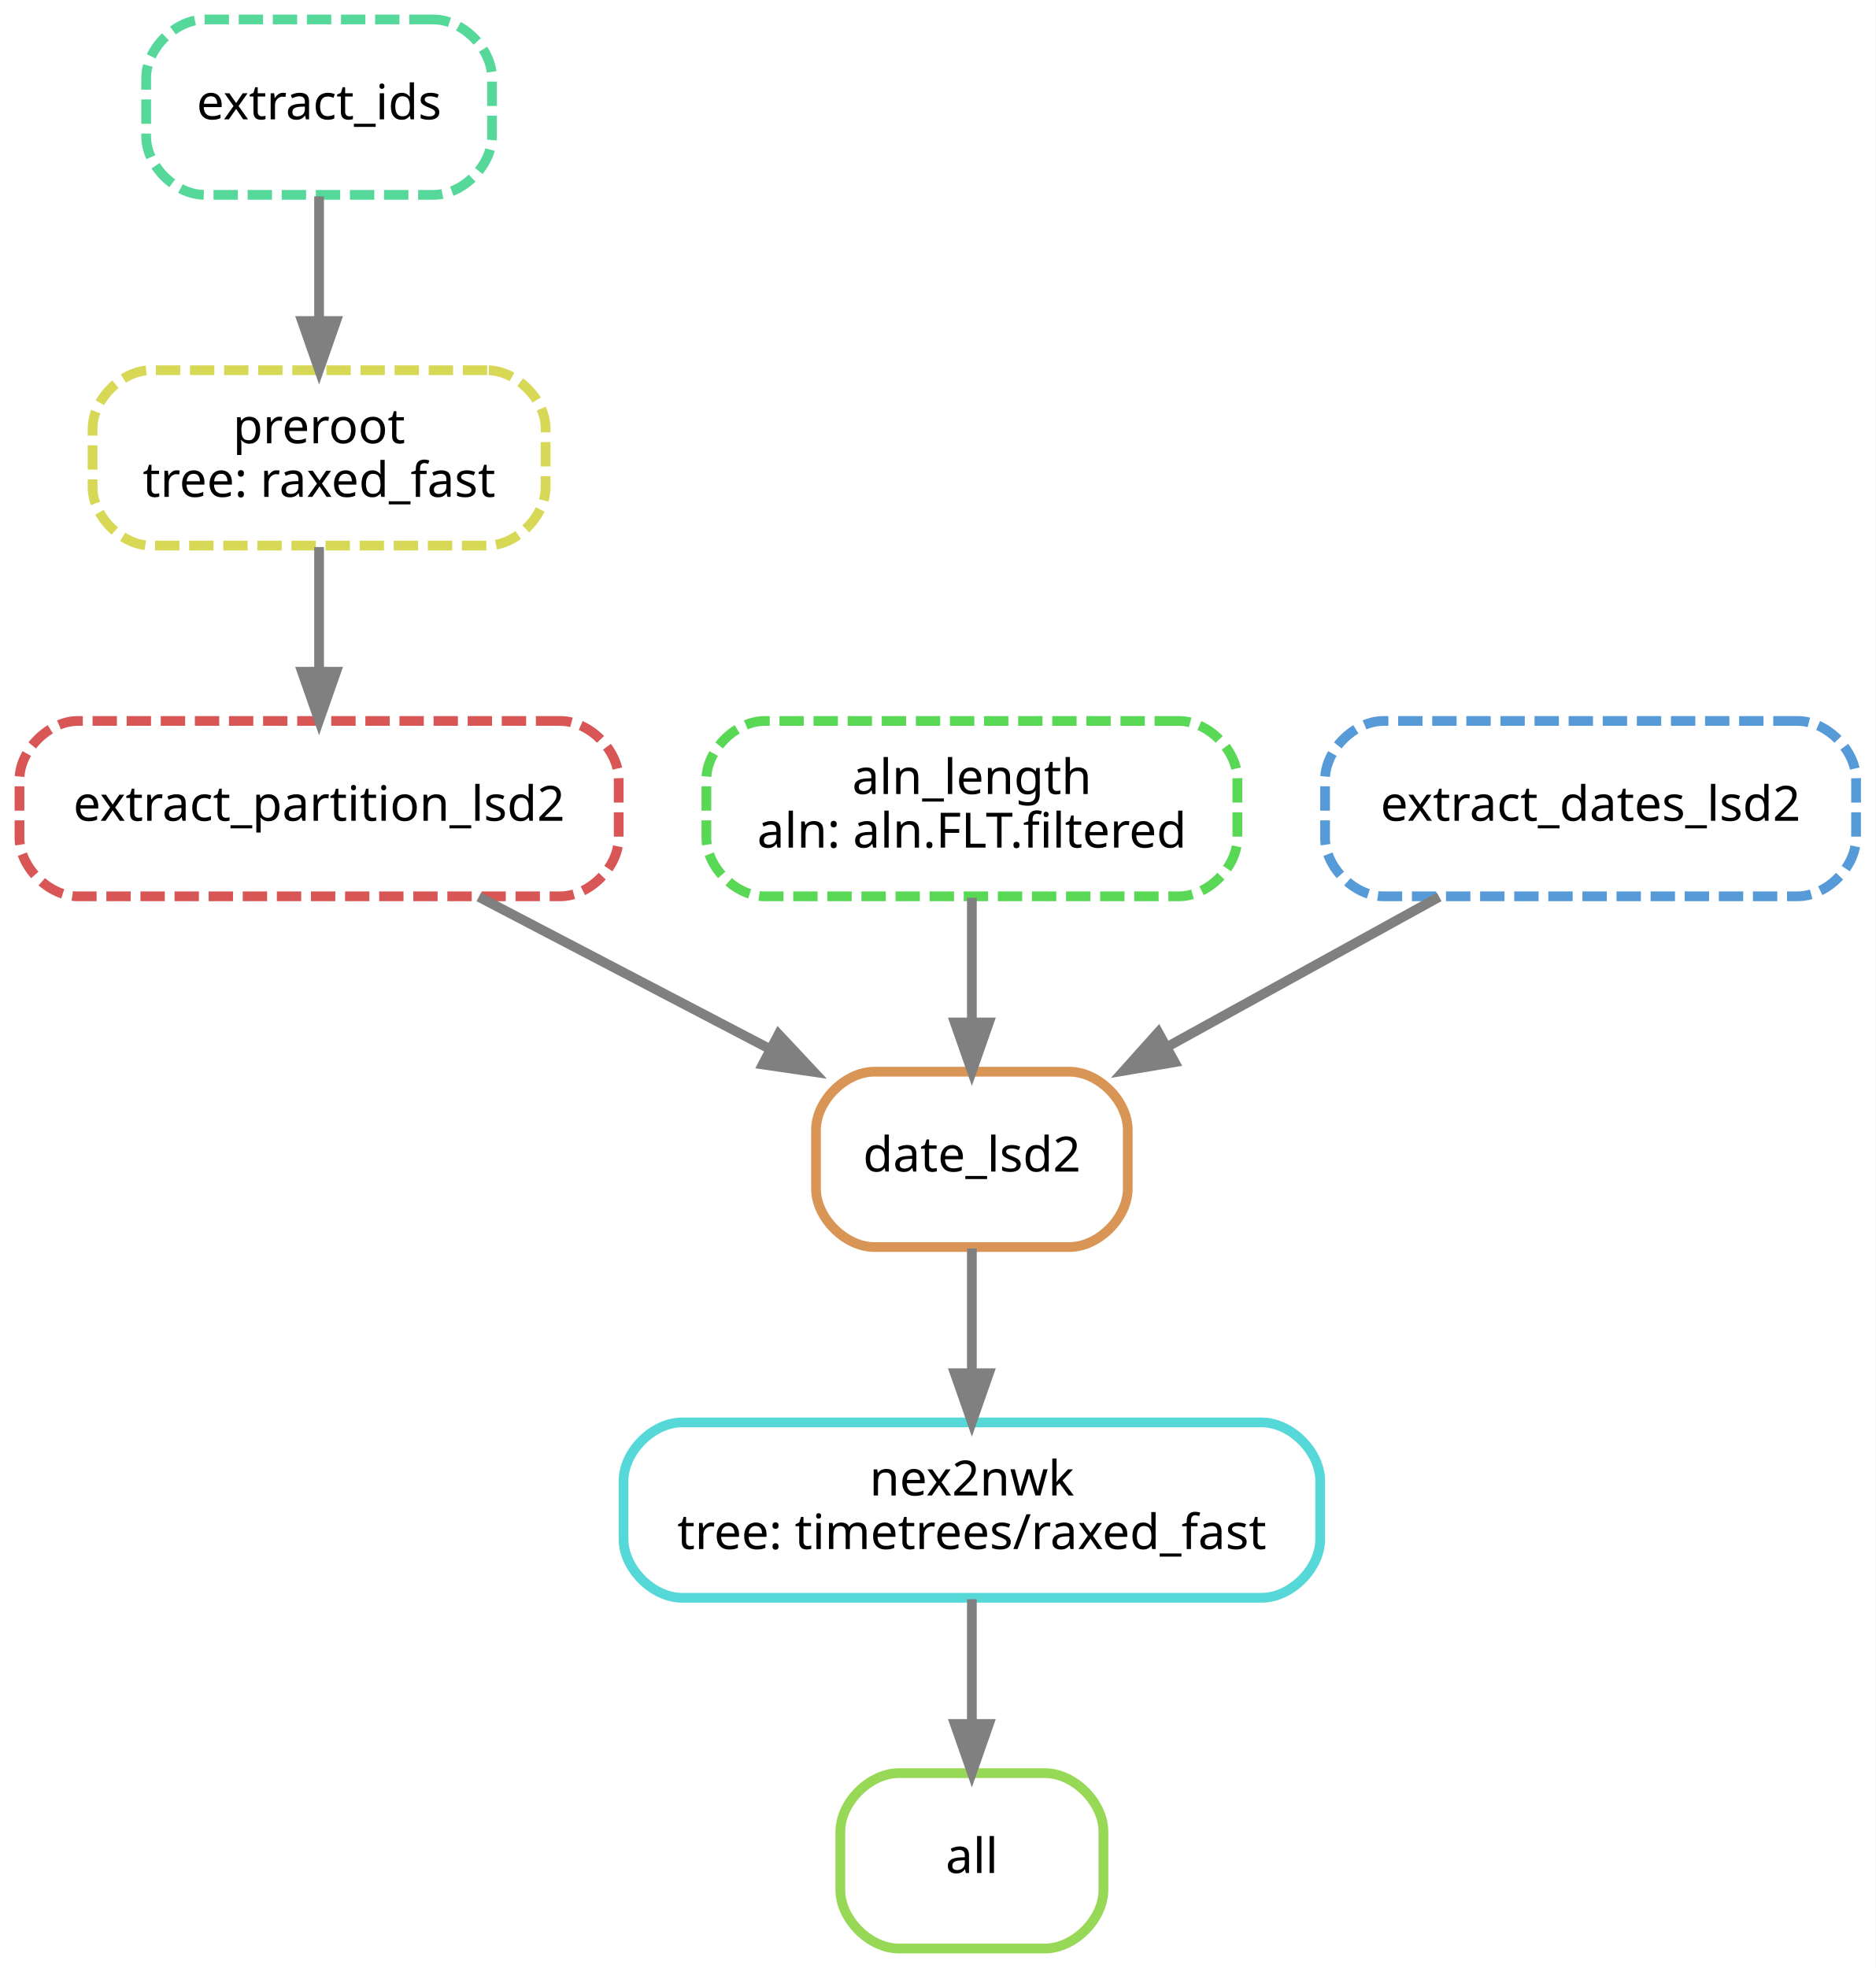
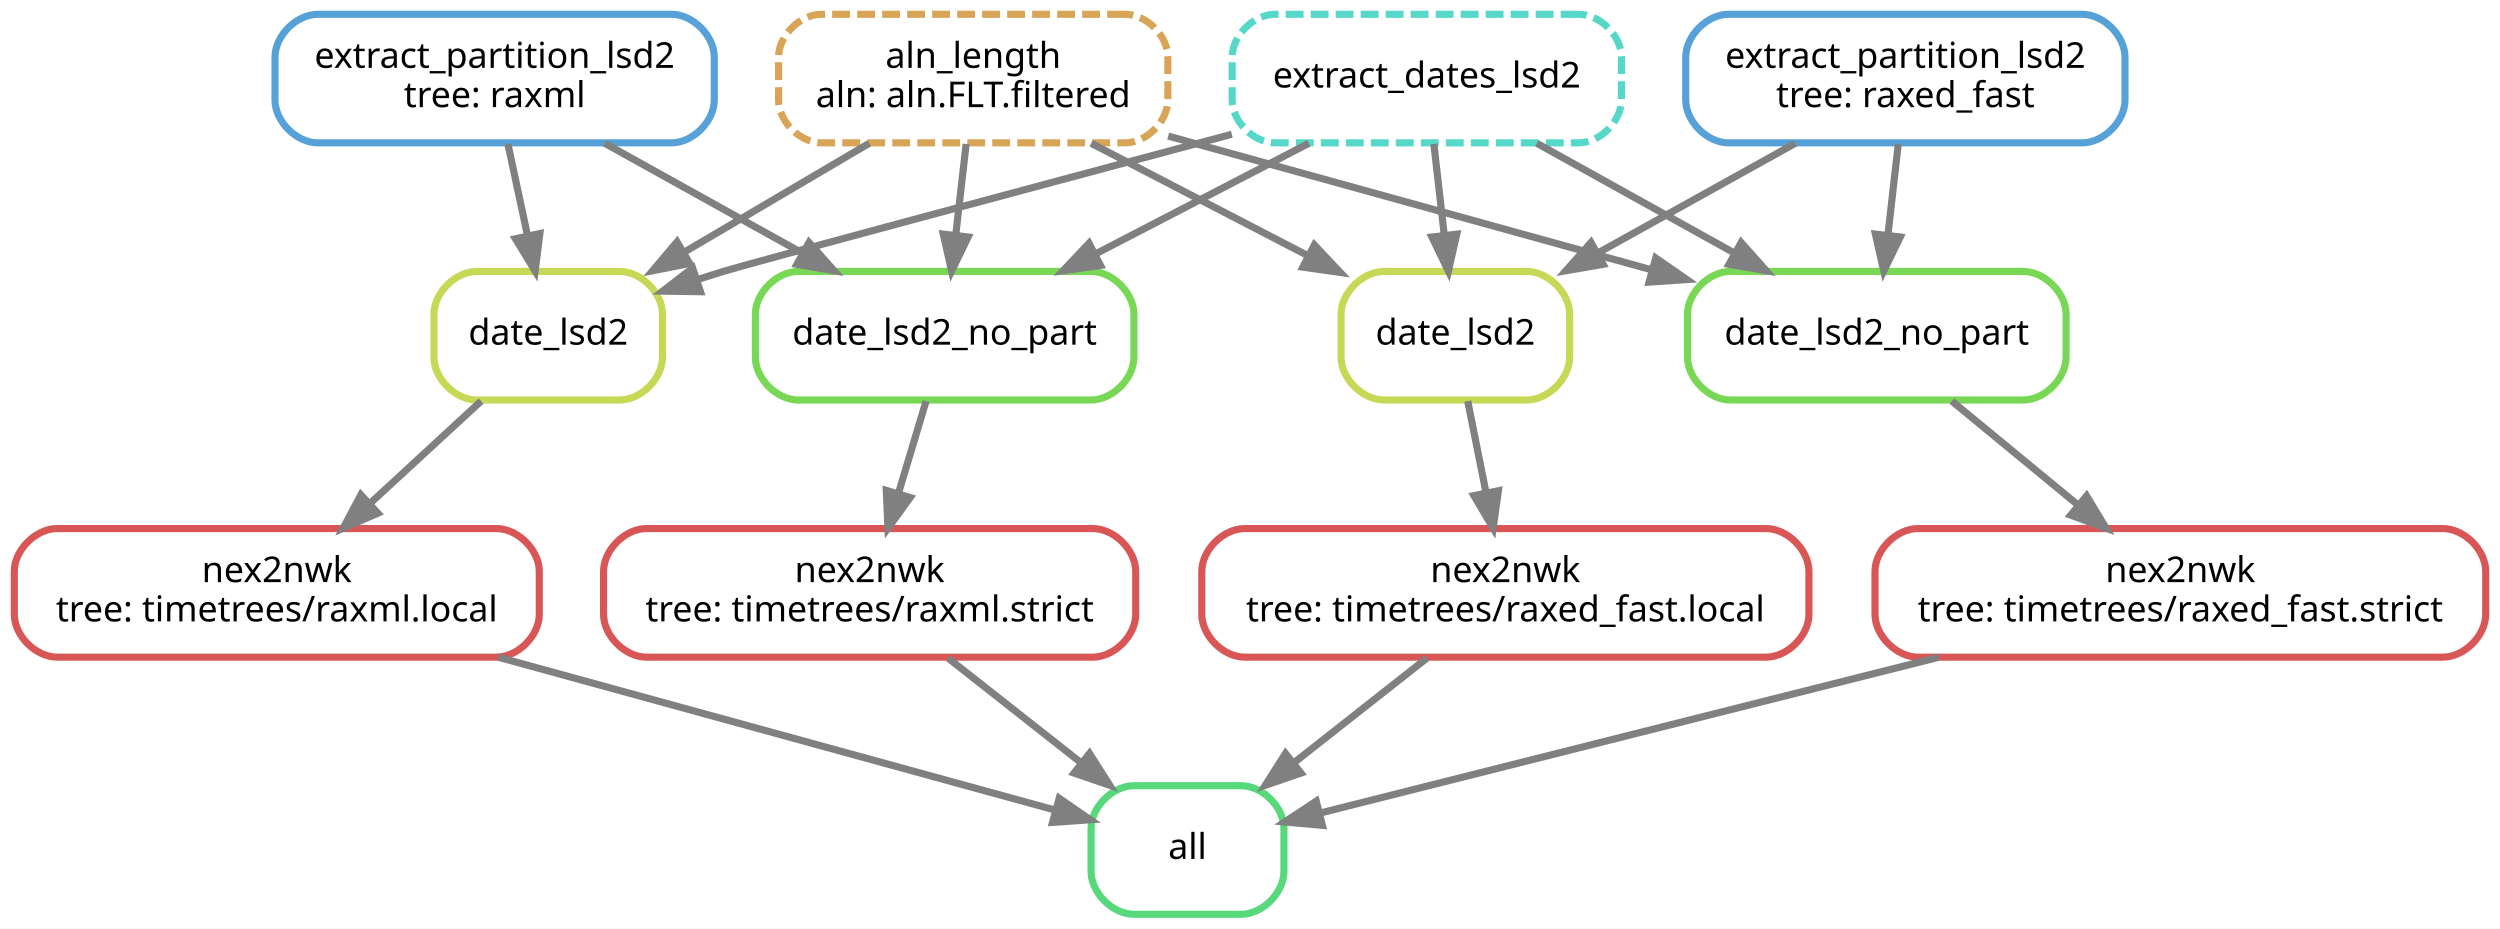
- <svg xmlns="http://www.w3.org/2000/svg" width="385pt" height="404pt" viewBox="0.00 0.00 385.00 404.00">
-   <g id="graph0" class="graph" transform="scale(1 1) rotate(0) translate(4 400)">
-     <polygon fill="white" stroke="transparent" points="-4,4 -4,-400 381,-400 381,4 -4,4" />
+ <svg xmlns="http://www.w3.org/2000/svg" width="700pt" height="260pt" viewBox="0.00 0.00 700.00 260.00">
+   <g id="graph0" class="graph" transform="scale(1 1) rotate(0) translate(4 256)">
+     <polygon fill="white" stroke="transparent" points="-4,4 -4,-256 696,-256 696,4 -4,4" />
    <g id="node1" class="node">
-       <path fill="none" stroke="#97d856" stroke-width="2" d="M210.5,-36C210.5,-36 180.5,-36 180.5,-36 174.5,-36 168.5,-30 168.5,-24 168.5,-24 168.5,-12 168.5,-12 168.5,-6 174.5,0 180.5,0 180.5,0 210.5,0 210.5,0 216.5,0 222.5,-6 222.5,-12 222.5,-12 222.5,-24 222.5,-24 222.5,-30 216.5,-36 210.5,-36" />
-       <text text-anchor="middle" x="195.5" y="-15.5" font-family="sans" font-size="10.00">all</text>
+       <path fill="none" stroke="#56d87b" stroke-width="2" d="M343.5,-36C343.5,-36 313.5,-36 313.5,-36 307.5,-36 301.5,-30 301.5,-24 301.5,-24 301.5,-12 301.5,-12 301.5,-6 307.5,0 313.5,0 313.5,0 343.5,0 343.5,0 349.5,0 355.5,-6 355.5,-12 355.5,-12 355.5,-24 355.5,-24 355.5,-30 349.5,-36 343.5,-36" />
+       <text text-anchor="middle" x="328.5" y="-15.5" font-family="sans" font-size="10.00">all</text>
    </g>
    <g id="node2" class="node">
-       <path fill="none" stroke="#56d8d8" stroke-width="2" d="M255,-108C255,-108 136,-108 136,-108 130,-108 124,-102 124,-96 124,-96 124,-84 124,-84 124,-78 130,-72 136,-72 136,-72 255,-72 255,-72 261,-72 267,-78 267,-84 267,-84 267,-96 267,-96 267,-102 261,-108 255,-108" />
-       <text text-anchor="middle" x="195.5" y="-93" font-family="sans" font-size="10.00">nex2nwk</text>
-       <text text-anchor="middle" x="195.5" y="-82" font-family="sans" font-size="10.00">tree: timetrees/raxed_fast</text>
+       <path fill="none" stroke="#d85656" stroke-width="2" d="M135,-108C135,-108 12,-108 12,-108 6,-108 0,-102 0,-96 0,-96 0,-84 0,-84 0,-78 6,-72 12,-72 12,-72 135,-72 135,-72 141,-72 147,-78 147,-84 147,-84 147,-96 147,-96 147,-102 141,-108 135,-108" />
+       <text text-anchor="middle" x="73.5" y="-93" font-family="sans" font-size="10.00">nex2nwk</text>
+       <text text-anchor="middle" x="73.5" y="-82" font-family="sans" font-size="10.00">tree: timetrees/raxml.local</text>
    </g>
    <g id="edge1" class="edge">
-       <path fill="none" stroke="grey" stroke-width="2" d="M195.5,-71.7C195.5,-63.98 195.5,-54.71 195.5,-46.11" />
-       <polygon fill="grey" stroke="grey" stroke-width="2" points="199,-46.1 195.5,-36.1 192,-46.1 199,-46.1" />
+       <path fill="none" stroke="grey" stroke-width="2" d="M135.55,-71.97C184.34,-58.57 250.68,-40.36 291.49,-29.16" />
+       <polygon fill="grey" stroke="grey" stroke-width="2" points="292.57,-32.49 301.29,-26.47 290.72,-25.74 292.57,-32.49" />
    </g>
    <g id="node3" class="node">
-       <path fill="none" stroke="#d89556" stroke-width="2" d="M215.5,-180C215.5,-180 175.5,-180 175.5,-180 169.5,-180 163.5,-174 163.5,-168 163.5,-168 163.5,-156 163.5,-156 163.5,-150 169.5,-144 175.5,-144 175.5,-144 215.5,-144 215.5,-144 221.5,-144 227.5,-150 227.5,-156 227.5,-156 227.5,-168 227.5,-168 227.5,-174 221.5,-180 215.5,-180" />
-       <text text-anchor="middle" x="195.5" y="-159.5" font-family="sans" font-size="10.00">date_lsd2</text>
+       <path fill="none" stroke="#c6d856" stroke-width="2" d="M169.5,-180C169.5,-180 129.5,-180 129.5,-180 123.5,-180 117.5,-174 117.5,-168 117.5,-168 117.5,-156 117.5,-156 117.5,-150 123.5,-144 129.5,-144 129.5,-144 169.5,-144 169.5,-144 175.5,-144 181.5,-150 181.5,-156 181.5,-156 181.5,-168 181.5,-168 181.5,-174 175.5,-180 169.5,-180" />
+       <text text-anchor="middle" x="149.5" y="-159.5" font-family="sans" font-size="10.00">date_lsd2</text>
+     </g>
+     <g id="edge5" class="edge">
+       <path fill="none" stroke="grey" stroke-width="2" d="M130.71,-143.7C121.33,-135.05 109.82,-124.45 99.59,-115.03" />
+       <polygon fill="grey" stroke="grey" stroke-width="2" points="101.8,-112.3 92.07,-108.1 97.05,-117.45 101.8,-112.3" />
+     </g>
+     <g id="node4" class="node">
+       <path fill="none" stroke="#56a2d8" stroke-width="2" d="M184,-252C184,-252 85,-252 85,-252 79,-252 73,-246 73,-240 73,-240 73,-228 73,-228 73,-222 79,-216 85,-216 85,-216 184,-216 184,-216 190,-216 196,-222 196,-228 196,-228 196,-240 196,-240 196,-246 190,-252 184,-252" />
+       <text text-anchor="middle" x="134.5" y="-237" font-family="sans" font-size="10.00">extract_partition_lsd2</text>
+       <text text-anchor="middle" x="134.5" y="-226" font-family="sans" font-size="10.00">tree: raxml</text>
+     </g>
+     <g id="edge6" class="edge">
+       <path fill="none" stroke="grey" stroke-width="2" d="M138.21,-215.7C139.86,-207.98 141.85,-198.71 143.69,-190.11" />
+       <polygon fill="grey" stroke="grey" stroke-width="2" points="147.16,-190.62 145.83,-180.1 140.32,-189.15 147.16,-190.62" />
+     </g>
+     <g id="node8" class="node">
+       <path fill="none" stroke="#78d856" stroke-width="2" d="M301.5,-180C301.5,-180 219.5,-180 219.5,-180 213.5,-180 207.5,-174 207.5,-168 207.5,-168 207.5,-156 207.5,-156 207.5,-150 213.5,-144 219.5,-144 219.5,-144 301.5,-144 301.5,-144 307.5,-144 313.5,-150 313.5,-156 313.5,-156 313.5,-168 313.5,-168 313.5,-174 307.5,-180 301.5,-180" />
+       <text text-anchor="middle" x="260.5" y="-159.5" font-family="sans" font-size="10.00">date_lsd2_no_part</text>
+     </g>
+     <g id="edge10" class="edge">
+       <path fill="none" stroke="grey" stroke-width="2" d="M165.32,-215.88C181.95,-206.64 202.66,-195.13 220.52,-185.21" />
+       <polygon fill="grey" stroke="grey" stroke-width="2" points="222.52,-188.11 229.56,-180.19 219.12,-181.99 222.52,-188.11" />
+     </g>
+     <g id="node5" class="node">
+       <path fill="none" stroke="#d8a456" stroke-width="2" stroke-dasharray="5,2" d="M311,-252C311,-252 226,-252 226,-252 220,-252 214,-246 214,-240 214,-240 214,-228 214,-228 214,-222 220,-216 226,-216 226,-216 311,-216 311,-216 317,-216 323,-222 323,-228 323,-228 323,-240 323,-240 323,-246 317,-252 311,-252" />
+       <text text-anchor="middle" x="268.5" y="-237" font-family="sans" font-size="10.00">aln_length</text>
+       <text text-anchor="middle" x="268.5" y="-226" font-family="sans" font-size="10.00">aln: aln.FLT.filtered</text>
+     </g>
+     <g id="edge7" class="edge">
+       <path fill="none" stroke="grey" stroke-width="2" d="M239.39,-215.88C223.83,-206.72 204.48,-195.34 187.72,-185.48" />
+       <polygon fill="grey" stroke="grey" stroke-width="2" points="189.12,-182.24 178.72,-180.19 185.57,-188.28 189.12,-182.24" />
+     </g>
+     <g id="edge11" class="edge">
+       <path fill="none" stroke="grey" stroke-width="2" d="M266.52,-215.7C265.64,-207.98 264.58,-198.71 263.6,-190.11" />
+       <polygon fill="grey" stroke="grey" stroke-width="2" points="267.07,-189.64 262.45,-180.1 260.11,-190.44 267.07,-189.64" />
+     </g>
+     <g id="node10" class="node">
+       <path fill="none" stroke="#c6d856" stroke-width="2" d="M423.5,-180C423.5,-180 383.5,-180 383.5,-180 377.5,-180 371.5,-174 371.5,-168 371.5,-168 371.5,-156 371.5,-156 371.5,-150 377.5,-144 383.5,-144 383.5,-144 423.5,-144 423.5,-144 429.5,-144 435.5,-150 435.5,-156 435.5,-156 435.5,-168 435.5,-168 435.5,-174 429.5,-180 423.5,-180" />
+       <text text-anchor="middle" x="403.5" y="-159.5" font-family="sans" font-size="10.00">date_lsd2</text>
+     </g>
+     <g id="edge15" class="edge">
+       <path fill="none" stroke="grey" stroke-width="2" d="M301.52,-215.88C319.85,-206.37 342.82,-194.46 362.31,-184.36" />
+       <polygon fill="grey" stroke="grey" stroke-width="2" points="364.02,-187.42 371.28,-179.71 360.79,-181.2 364.02,-187.42" />
+     </g>
+     <g id="node13" class="node">
+       <path fill="none" stroke="#78d856" stroke-width="2" d="M562.5,-180C562.5,-180 480.5,-180 480.5,-180 474.5,-180 468.5,-174 468.5,-168 468.5,-168 468.5,-156 468.5,-156 468.5,-150 474.5,-144 480.5,-144 480.5,-144 562.5,-144 562.5,-144 568.5,-144 574.5,-150 574.5,-156 574.5,-156 574.5,-168 574.5,-168 574.5,-174 568.5,-180 562.5,-180" />
+       <text text-anchor="middle" x="521.5" y="-159.5" font-family="sans" font-size="10.00">date_lsd2_no_part</text>
+     </g>
+     <g id="edge19" class="edge">
+       <path fill="none" stroke="grey" stroke-width="2" d="M323.09,-217.9C362.89,-206.88 416.93,-191.93 458.55,-180.42" />
+       <polygon fill="grey" stroke="grey" stroke-width="2" points="459.61,-183.76 468.31,-177.72 457.74,-177.01 459.61,-183.76" />
+     </g>
+     <g id="node6" class="node">
+       <path fill="none" stroke="#56d8c9" stroke-width="2" stroke-dasharray="5,2" d="M438,-252C438,-252 353,-252 353,-252 347,-252 341,-246 341,-240 341,-240 341,-228 341,-228 341,-222 347,-216 353,-216 353,-216 438,-216 438,-216 444,-216 450,-222 450,-228 450,-228 450,-240 450,-240 450,-246 444,-252 438,-252" />
+       <text text-anchor="middle" x="395.5" y="-231.5" font-family="sans" font-size="10.00">extract_dates_lsd2</text>
+     </g>
+     <g id="edge8" class="edge">
+       <path fill="none" stroke="grey" stroke-width="2" d="M340.91,-218.42C285.06,-203.48 205.47,-182.14 198.5,-180 196.09,-179.26 193.62,-178.48 191.14,-177.67" />
+       <polygon fill="grey" stroke="grey" stroke-width="2" points="192.14,-174.32 181.55,-174.48 189.93,-180.96 192.14,-174.32" />
+     </g>
+     <g id="edge12" class="edge">
+       <path fill="none" stroke="grey" stroke-width="2" d="M362.48,-215.88C344.42,-206.51 321.85,-194.81 302.55,-184.8" />
+       <polygon fill="grey" stroke="grey" stroke-width="2" points="304.14,-181.69 293.65,-180.19 300.92,-187.9 304.14,-181.69" />
+     </g>
+     <g id="edge16" class="edge">
+       <path fill="none" stroke="grey" stroke-width="2" d="M397.48,-215.7C398.36,-207.98 399.42,-198.71 400.4,-190.11" />
+       <polygon fill="grey" stroke="grey" stroke-width="2" points="403.89,-190.44 401.55,-180.1 396.93,-189.64 403.89,-190.44" />
+     </g>
+     <g id="edge20" class="edge">
+       <path fill="none" stroke="grey" stroke-width="2" d="M426.32,-215.88C442.95,-206.64 463.66,-195.13 481.52,-185.21" />
+       <polygon fill="grey" stroke="grey" stroke-width="2" points="483.52,-188.11 490.56,-180.19 480.12,-181.99 483.52,-188.11" />
+     </g>
+     <g id="node7" class="node">
+       <path fill="none" stroke="#d85656" stroke-width="2" d="M302,-108C302,-108 177,-108 177,-108 171,-108 165,-102 165,-96 165,-96 165,-84 165,-84 165,-78 171,-72 177,-72 177,-72 302,-72 302,-72 308,-72 314,-78 314,-84 314,-84 314,-96 314,-96 314,-102 308,-108 302,-108" />
+       <text text-anchor="middle" x="239.5" y="-93" font-family="sans" font-size="10.00">nex2nwk</text>
+       <text text-anchor="middle" x="239.5" y="-82" font-family="sans" font-size="10.00">tree: timetrees/raxml.strict</text>
    </g>
    <g id="edge2" class="edge">
-       <path fill="none" stroke="grey" stroke-width="2" d="M195.5,-143.7C195.5,-135.98 195.5,-126.71 195.5,-118.11" />
-       <polygon fill="grey" stroke="grey" stroke-width="2" points="199,-118.1 195.5,-108.1 192,-118.1 199,-118.1" />
+       <path fill="none" stroke="grey" stroke-width="2" d="M261.5,-71.7C272.71,-62.88 286.5,-52.03 298.65,-42.47" />
+       <polygon fill="grey" stroke="grey" stroke-width="2" points="301.06,-45.04 306.75,-36.1 296.73,-39.54 301.06,-45.04" />
    </g>
-     <g id="node4" class="node">
-       <path fill="none" stroke="#d85656" stroke-width="2" stroke-dasharray="5,2" d="M111,-252C111,-252 12,-252 12,-252 6,-252 0,-246 0,-240 0,-240 0,-228 0,-228 0,-222 6,-216 12,-216 12,-216 111,-216 111,-216 117,-216 123,-222 123,-228 123,-228 123,-240 123,-240 123,-246 117,-252 111,-252" />
-       <text text-anchor="middle" x="61.5" y="-231.5" font-family="sans" font-size="10.00">extract_partition_lsd2</text>
+     <g id="edge9" class="edge">
+       <path fill="none" stroke="grey" stroke-width="2" d="M255.31,-143.7C252.97,-135.9 250.15,-126.51 247.55,-117.83" />
+       <polygon fill="grey" stroke="grey" stroke-width="2" points="250.86,-116.68 244.63,-108.1 244.15,-118.69 250.86,-116.68" />
+     </g>
+     <g id="node9" class="node">
+       <path fill="none" stroke="#d85656" stroke-width="2" d="M490.5,-108C490.5,-108 344.5,-108 344.5,-108 338.5,-108 332.5,-102 332.5,-96 332.5,-96 332.5,-84 332.5,-84 332.5,-78 338.5,-72 344.5,-72 344.5,-72 490.5,-72 490.5,-72 496.5,-72 502.5,-78 502.5,-84 502.5,-84 502.5,-96 502.5,-96 502.5,-102 496.5,-108 490.5,-108" />
+       <text text-anchor="middle" x="417.5" y="-93" font-family="sans" font-size="10.00">nex2nwk</text>
+       <text text-anchor="middle" x="417.5" y="-82" font-family="sans" font-size="10.00">tree: timetrees/raxed_fast.local</text>
    </g>
    <g id="edge3" class="edge">
-       <path fill="none" stroke="grey" stroke-width="2" d="M94.28,-215.88C112.34,-206.44 134.93,-194.64 154.19,-184.58" />
-       <polygon fill="grey" stroke="grey" stroke-width="2" points="155.82,-187.68 163.06,-179.95 152.57,-181.48 155.82,-187.68" />
+       <path fill="none" stroke="grey" stroke-width="2" d="M395.5,-71.7C384.29,-62.88 370.5,-52.03 358.35,-42.47" />
+       <polygon fill="grey" stroke="grey" stroke-width="2" points="360.27,-39.54 350.25,-36.1 355.94,-45.04 360.27,-39.54" />
    </g>
-     <g id="node5" class="node">
-       <path fill="none" stroke="#d6d856" stroke-width="2" stroke-dasharray="5,2" d="M96,-324C96,-324 27,-324 27,-324 21,-324 15,-318 15,-312 15,-312 15,-300 15,-300 15,-294 21,-288 27,-288 27,-288 96,-288 96,-288 102,-288 108,-294 108,-300 108,-300 108,-312 108,-312 108,-318 102,-324 96,-324" />
-       <text text-anchor="middle" x="61.5" y="-309" font-family="sans" font-size="10.00">preroot</text>
-       <text text-anchor="middle" x="61.5" y="-298" font-family="sans" font-size="10.00">tree: raxed_fast</text>
+     <g id="edge13" class="edge">
+       <path fill="none" stroke="grey" stroke-width="2" d="M406.96,-143.7C408.5,-135.98 410.36,-126.71 412.08,-118.11" />
+       <polygon fill="grey" stroke="grey" stroke-width="2" points="415.55,-118.6 414.08,-108.1 408.69,-117.22 415.55,-118.6" />
    </g>
-     <g id="edge6" class="edge">
-       <path fill="none" stroke="grey" stroke-width="2" d="M61.5,-287.7C61.5,-279.98 61.5,-270.71 61.5,-262.11" />
-       <polygon fill="grey" stroke="grey" stroke-width="2" points="65,-262.1 61.5,-252.1 58,-262.1 65,-262.1" />
+     <g id="node11" class="node">
+       <path fill="none" stroke="#56a2d8" stroke-width="2" d="M579,-252C579,-252 480,-252 480,-252 474,-252 468,-246 468,-240 468,-240 468,-228 468,-228 468,-222 474,-216 480,-216 480,-216 579,-216 579,-216 585,-216 591,-222 591,-228 591,-228 591,-240 591,-240 591,-246 585,-252 579,-252" />
+       <text text-anchor="middle" x="529.5" y="-237" font-family="sans" font-size="10.00">extract_partition_lsd2</text>
+       <text text-anchor="middle" x="529.5" y="-226" font-family="sans" font-size="10.00">tree: raxed_fast</text>
    </g>
-     <g id="node6" class="node">
-       <path fill="none" stroke="#56d89a" stroke-width="2" stroke-dasharray="5,2" d="M85,-396C85,-396 38,-396 38,-396 32,-396 26,-390 26,-384 26,-384 26,-372 26,-372 26,-366 32,-360 38,-360 38,-360 85,-360 85,-360 91,-360 97,-366 97,-372 97,-372 97,-384 97,-384 97,-390 91,-396 85,-396" />
-       <text text-anchor="middle" x="61.5" y="-375.5" font-family="sans" font-size="10.00">extract_ids</text>
+     <g id="edge14" class="edge">
+       <path fill="none" stroke="grey" stroke-width="2" d="M498.68,-215.88C482.05,-206.64 461.34,-195.13 443.48,-185.21" />
+       <polygon fill="grey" stroke="grey" stroke-width="2" points="444.88,-181.99 434.44,-180.19 441.48,-188.11 444.88,-181.99" />
    </g>
-     <g id="edge7" class="edge">
-       <path fill="none" stroke="grey" stroke-width="2" d="M61.5,-359.7C61.5,-351.98 61.5,-342.71 61.5,-334.11" />
-       <polygon fill="grey" stroke="grey" stroke-width="2" points="65,-334.1 61.5,-324.1 58,-334.1 65,-334.1" />
+     <g id="edge18" class="edge">
+       <path fill="none" stroke="grey" stroke-width="2" d="M527.52,-215.7C526.64,-207.98 525.58,-198.71 524.6,-190.11" />
+       <polygon fill="grey" stroke="grey" stroke-width="2" points="528.07,-189.64 523.45,-180.1 521.11,-190.44 528.07,-189.64" />
    </g>
-     <g id="node7" class="node">
-       <path fill="none" stroke="#59d856" stroke-width="2" stroke-dasharray="5,2" d="M238,-252C238,-252 153,-252 153,-252 147,-252 141,-246 141,-240 141,-240 141,-228 141,-228 141,-222 147,-216 153,-216 153,-216 238,-216 238,-216 244,-216 250,-222 250,-228 250,-228 250,-240 250,-240 250,-246 244,-252 238,-252" />
-       <text text-anchor="middle" x="195.5" y="-237" font-family="sans" font-size="10.00">aln_length</text>
-       <text text-anchor="middle" x="195.5" y="-226" font-family="sans" font-size="10.00">aln: aln.FLT.filtered</text>
+     <g id="node12" class="node">
+       <path fill="none" stroke="#d85656" stroke-width="2" d="M680,-108C680,-108 533,-108 533,-108 527,-108 521,-102 521,-96 521,-96 521,-84 521,-84 521,-78 527,-72 533,-72 533,-72 680,-72 680,-72 686,-72 692,-78 692,-84 692,-84 692,-96 692,-96 692,-102 686,-108 680,-108" />
+       <text text-anchor="middle" x="606.5" y="-93" font-family="sans" font-size="10.00">nex2nwk</text>
+       <text text-anchor="middle" x="606.5" y="-82" font-family="sans" font-size="10.00">tree: timetrees/raxed_fast.strict</text>
    </g>
    <g id="edge4" class="edge">
-       <path fill="none" stroke="grey" stroke-width="2" d="M195.5,-215.7C195.5,-207.98 195.5,-198.71 195.5,-190.11" />
-       <polygon fill="grey" stroke="grey" stroke-width="2" points="199,-190.1 195.5,-180.1 192,-190.1 199,-190.1" />
+       <path fill="none" stroke="grey" stroke-width="2" d="M538.85,-71.97C484.28,-58.22 409.57,-39.41 365.44,-28.3" />
+       <polygon fill="grey" stroke="grey" stroke-width="2" points="366.26,-24.9 355.71,-25.85 364.55,-31.69 366.26,-24.9" />
    </g>
-     <g id="node8" class="node">
-       <path fill="none" stroke="#569ad8" stroke-width="2" stroke-dasharray="5,2" d="M365,-252C365,-252 280,-252 280,-252 274,-252 268,-246 268,-240 268,-240 268,-228 268,-228 268,-222 274,-216 280,-216 280,-216 365,-216 365,-216 371,-216 377,-222 377,-228 377,-228 377,-240 377,-240 377,-246 371,-252 365,-252" />
-       <text text-anchor="middle" x="322.5" y="-231.5" font-family="sans" font-size="10.00">extract_dates_lsd2</text>
-     </g>
-     <g id="edge5" class="edge">
-       <path fill="none" stroke="grey" stroke-width="2" d="M291.43,-215.88C274.67,-206.64 253.79,-195.13 235.8,-185.21" />
-       <polygon fill="grey" stroke="grey" stroke-width="2" points="237.13,-181.95 226.69,-180.19 233.76,-188.08 237.13,-181.95" />
+     <g id="edge17" class="edge">
+       <path fill="none" stroke="grey" stroke-width="2" d="M542.51,-143.7C553.22,-134.88 566.39,-124.03 578,-114.47" />
+       <polygon fill="grey" stroke="grey" stroke-width="2" points="580.24,-117.16 585.73,-108.1 575.79,-111.76 580.24,-117.16" />
    </g>
  </g>
</svg>
